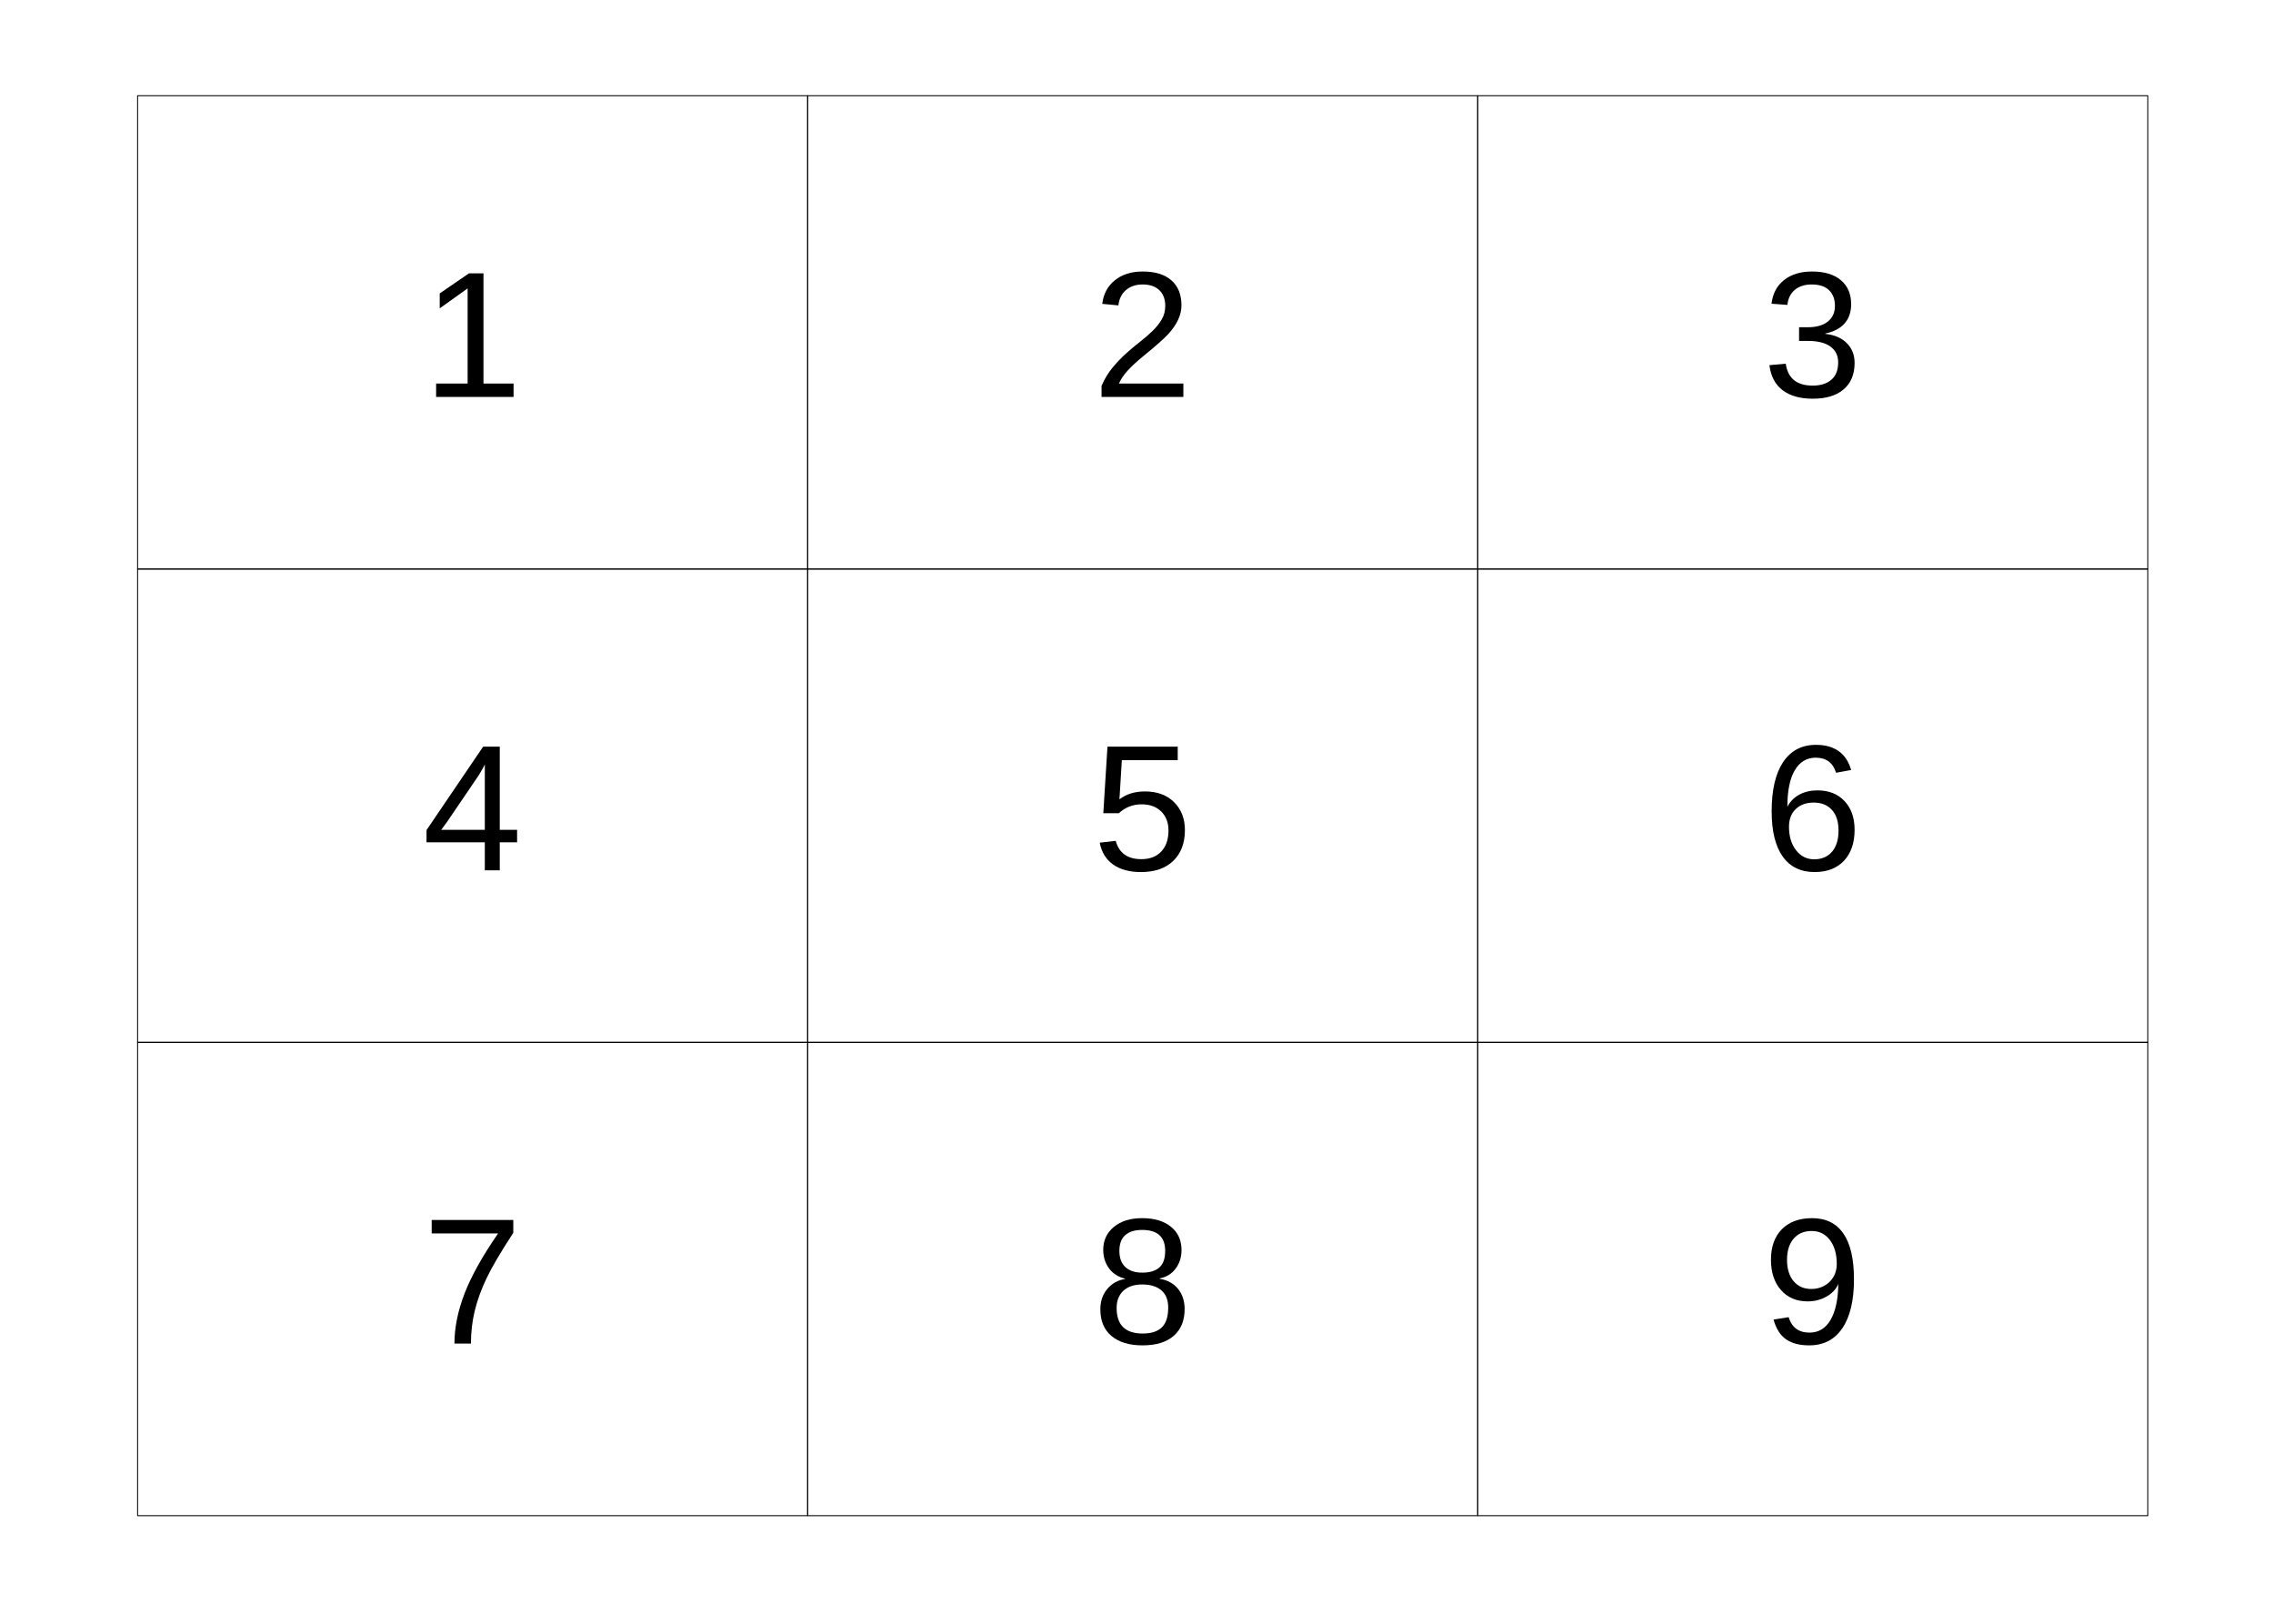
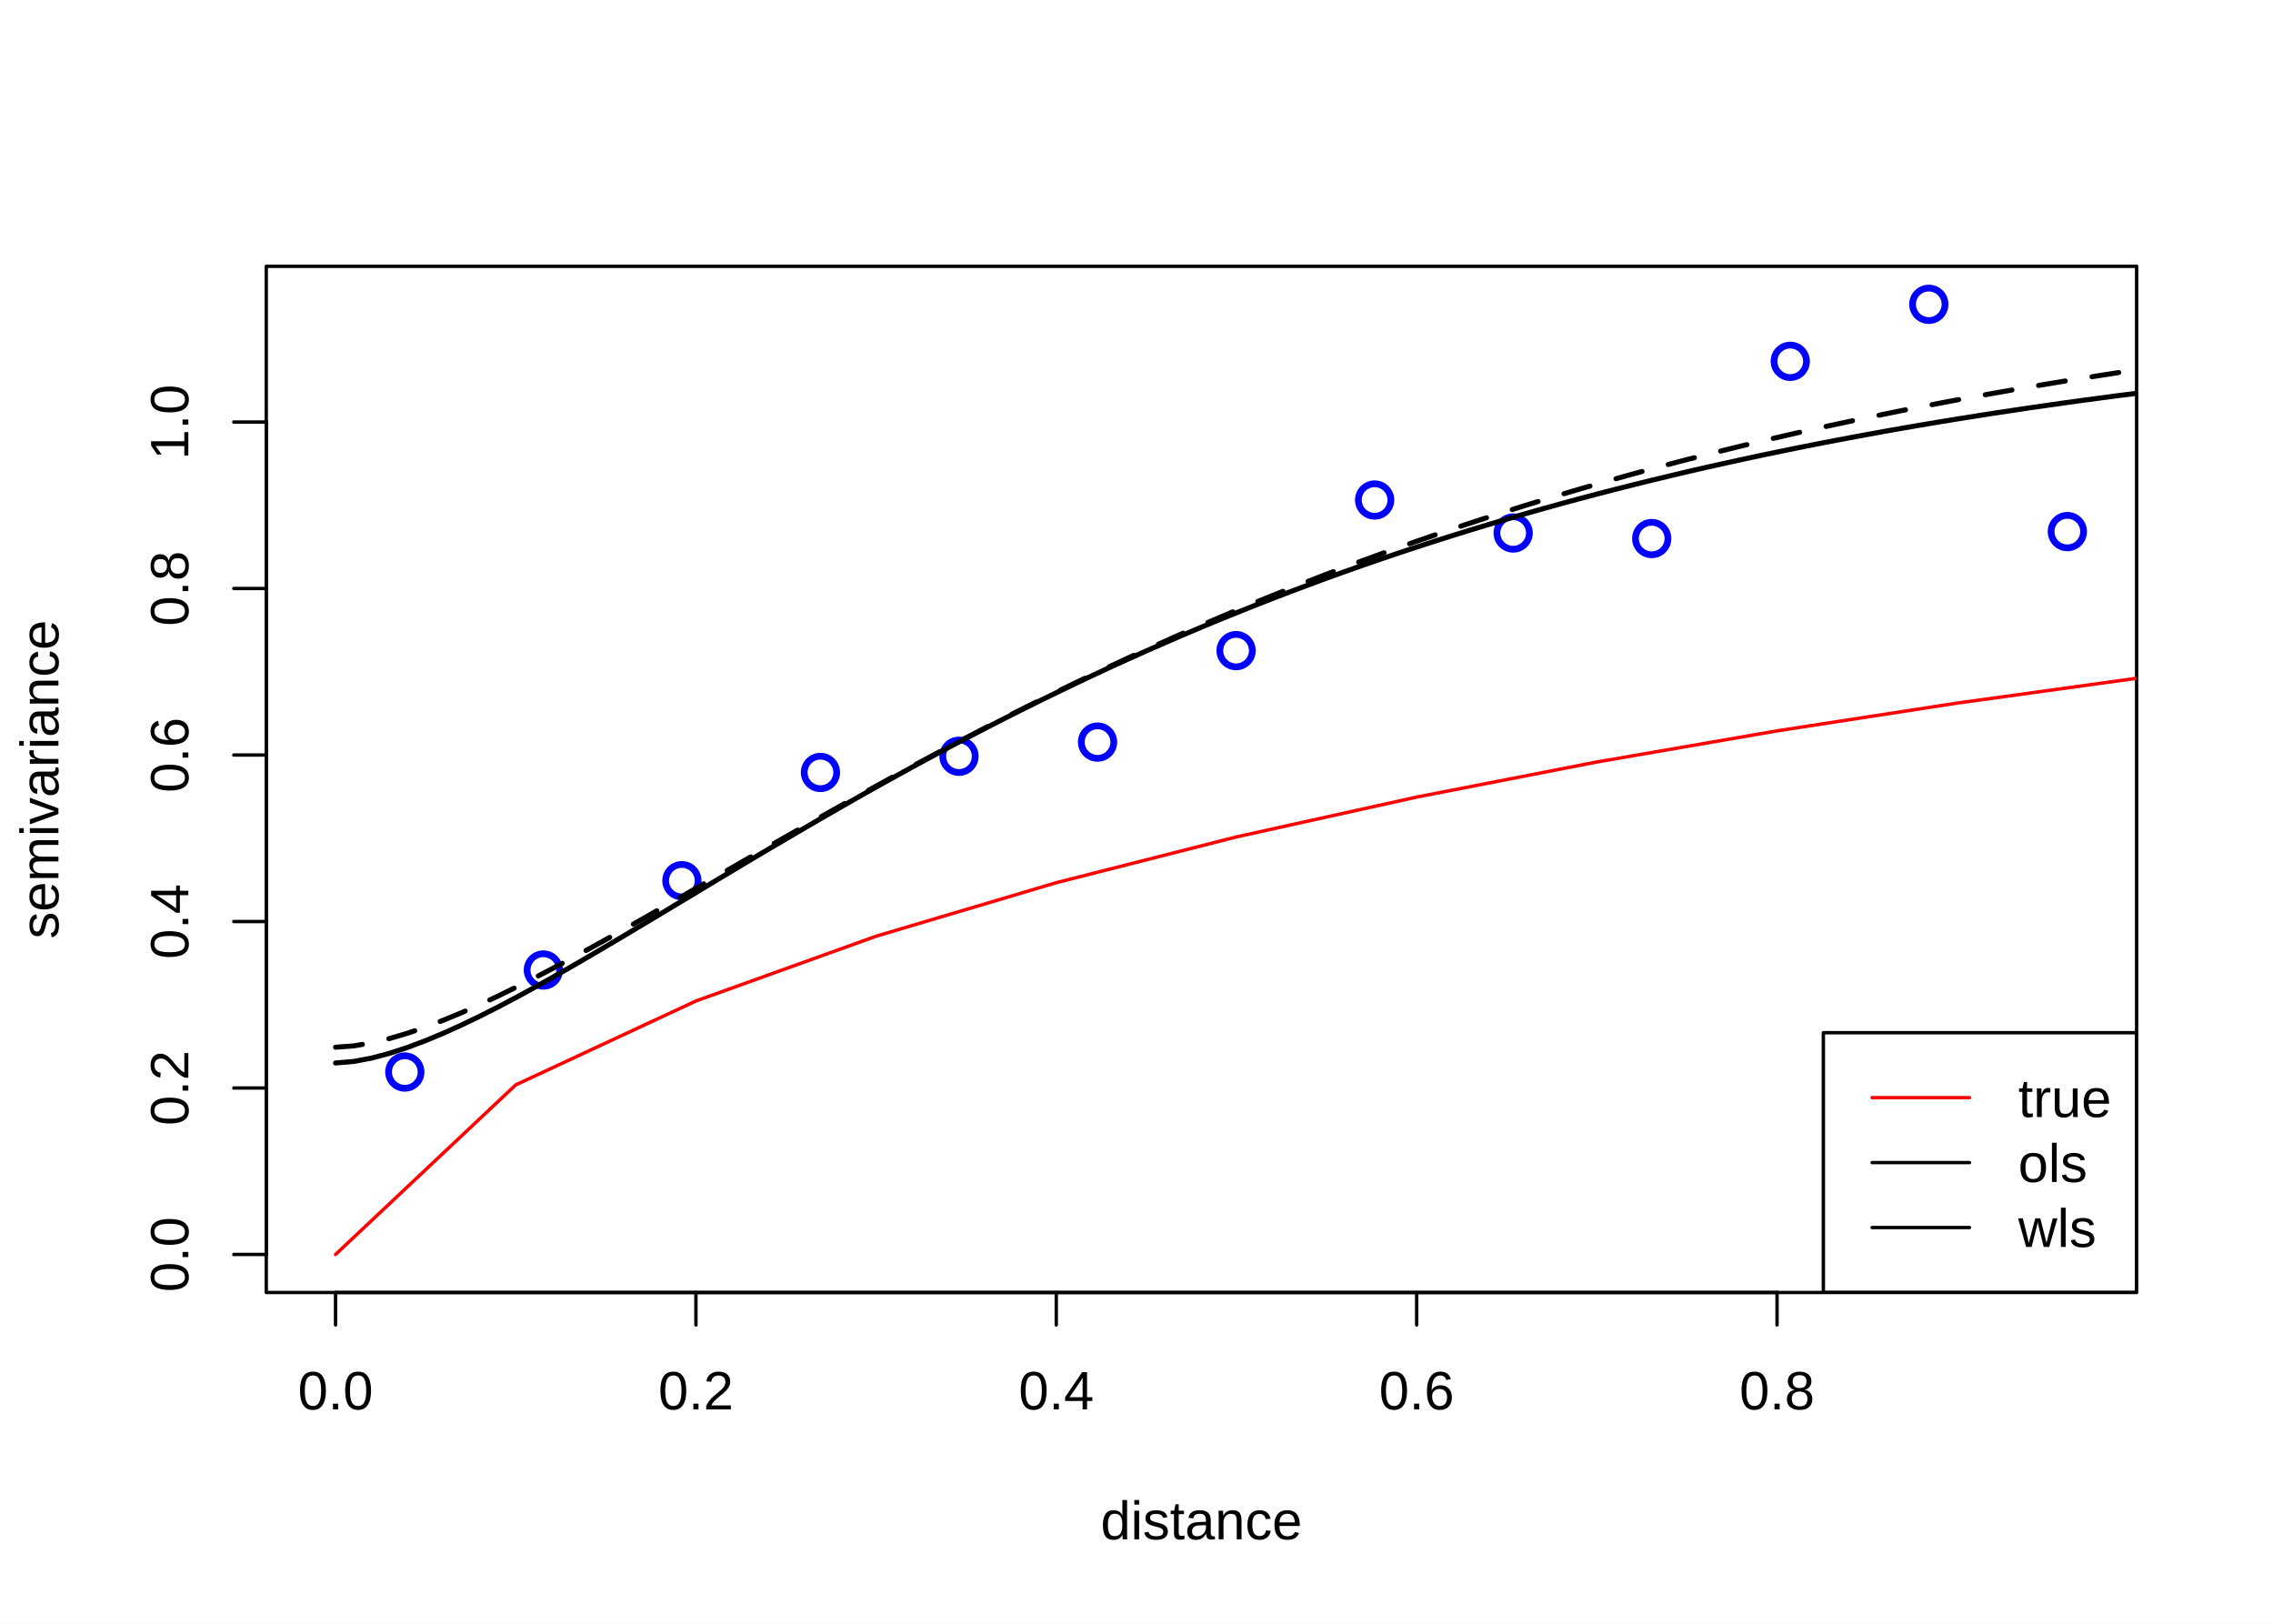
<svg xmlns="http://www.w3.org/2000/svg" viewBox="0 0 504.00 360.00">
  <defs>
    <style type="text/css">
    line, polyline, path, rect, circle {
      fill: none;
      stroke: #000000;
      stroke-linecap: round;
      stroke-linejoin: round;
      stroke-miterlimit: 10.00;
    }
  </style>
  </defs>
  <rect width="100%" height="100%" style="stroke: none; fill: #FFFFFF;" />
-   <rect x="0.00" y="0.00" width="504.00" height="360.00" style="stroke-width: 1.07; stroke: #FFFFFF; fill: #FFFFFF;" />
  <defs>
-     <clipPath id="cpOC4yMTkxOHw0OTguNTIxfDM1MS43ODF8NS40Nzk0NQ==">
-       <rect x="8.22" y="5.48" width="490.30" height="346.30" />
+     <clipPath id="cpNTkuMDR8NDczLjc2fDI4Ni41Nnw1OS4wNA==">
+       <rect x="59.04" y="59.04" width="414.72" height="227.52" />
    </clipPath>
  </defs>
-   <rect x="8.22" y="5.48" width="490.30" height="346.30" style="stroke-width: 1.07; stroke: none; fill: #FFFFFF;" clip-path="url(#cpOC4yMTkxOHw0OTguNTIxfDM1MS43ODF8NS40Nzk0NQ==)" />
-   <rect x="30.51" y="21.22" width="148.58" height="104.94" style="stroke-width: 0.21; stroke-linecap: butt;" clip-path="url(#cpOC4yMTkxOHw0OTguNTIxfDM1MS43ODF8NS40Nzk0NQ==)" />
-   <rect x="179.08" y="21.22" width="148.58" height="104.94" style="stroke-width: 0.21; stroke-linecap: butt;" clip-path="url(#cpOC4yMTkxOHw0OTguNTIxfDM1MS43ODF8NS40Nzk0NQ==)" />
-   <rect x="327.66" y="21.22" width="148.58" height="104.94" style="stroke-width: 0.21; stroke-linecap: butt;" clip-path="url(#cpOC4yMTkxOHw0OTguNTIxfDM1MS43ODF8NS40Nzk0NQ==)" />
-   <rect x="30.51" y="126.16" width="148.58" height="104.94" style="stroke-width: 0.21; stroke-linecap: butt;" clip-path="url(#cpOC4yMTkxOHw0OTguNTIxfDM1MS43ODF8NS40Nzk0NQ==)" />
-   <rect x="179.08" y="126.16" width="148.58" height="104.94" style="stroke-width: 0.21; stroke-linecap: butt;" clip-path="url(#cpOC4yMTkxOHw0OTguNTIxfDM1MS43ODF8NS40Nzk0NQ==)" />
-   <rect x="327.66" y="126.16" width="148.58" height="104.94" style="stroke-width: 0.21; stroke-linecap: butt;" clip-path="url(#cpOC4yMTkxOHw0OTguNTIxfDM1MS43ODF8NS40Nzk0NQ==)" />
-   <rect x="30.51" y="231.10" width="148.58" height="104.94" style="stroke-width: 0.21; stroke-linecap: butt;" clip-path="url(#cpOC4yMTkxOHw0OTguNTIxfDM1MS43ODF8NS40Nzk0NQ==)" />
-   <rect x="179.08" y="231.10" width="148.58" height="104.94" style="stroke-width: 0.21; stroke-linecap: butt;" clip-path="url(#cpOC4yMTkxOHw0OTguNTIxfDM1MS43ODF8NS40Nzk0NQ==)" />
-   <rect x="327.66" y="231.10" width="148.58" height="104.94" style="stroke-width: 0.21; stroke-linecap: butt;" clip-path="url(#cpOC4yMTkxOHw0OTguNTIxfDM1MS43ODF8NS40Nzk0NQ==)" />
-   <g clip-path="url(#cpOC4yMTkxOHw0OTguNTIxfDM1MS43ODF8NS40Nzk0NQ==)">
-     <text x="93.67" y="88.01" style="font-size: 39.83px; font-family: Arial;" textLength="22.25px" lengthAdjust="spacingAndGlyphs">1</text>
-   </g>
-   <g clip-path="url(#cpOC4yMTkxOHw0OTguNTIxfDM1MS43ODF8NS40Nzk0NQ==)">
-     <text x="242.25" y="88.01" style="font-size: 39.83px; font-family: Arial;" textLength="22.25px" lengthAdjust="spacingAndGlyphs">2</text>
-   </g>
-   <g clip-path="url(#cpOC4yMTkxOHw0OTguNTIxfDM1MS43ODF8NS40Nzk0NQ==)">
-     <text x="390.82" y="88.01" style="font-size: 39.83px; font-family: Arial;" textLength="22.25px" lengthAdjust="spacingAndGlyphs">3</text>
-   </g>
-   <g clip-path="url(#cpOC4yMTkxOHw0OTguNTIxfDM1MS43ODF8NS40Nzk0NQ==)">
-     <text x="93.67" y="192.95" style="font-size: 39.83px; font-family: Arial;" textLength="22.25px" lengthAdjust="spacingAndGlyphs">4</text>
-   </g>
-   <g clip-path="url(#cpOC4yMTkxOHw0OTguNTIxfDM1MS43ODF8NS40Nzk0NQ==)">
-     <text x="242.25" y="192.95" style="font-size: 39.83px; font-family: Arial;" textLength="22.25px" lengthAdjust="spacingAndGlyphs">5</text>
-   </g>
-   <g clip-path="url(#cpOC4yMTkxOHw0OTguNTIxfDM1MS43ODF8NS40Nzk0NQ==)">
-     <text x="390.82" y="192.95" style="font-size: 39.83px; font-family: Arial;" textLength="22.25px" lengthAdjust="spacingAndGlyphs">6</text>
-   </g>
-   <g clip-path="url(#cpOC4yMTkxOHw0OTguNTIxfDM1MS43ODF8NS40Nzk0NQ==)">
-     <text x="93.67" y="297.89" style="font-size: 39.83px; font-family: Arial;" textLength="22.25px" lengthAdjust="spacingAndGlyphs">7</text>
-   </g>
-   <g clip-path="url(#cpOC4yMTkxOHw0OTguNTIxfDM1MS43ODF8NS40Nzk0NQ==)">
-     <text x="242.25" y="297.89" style="font-size: 39.83px; font-family: Arial;" textLength="22.25px" lengthAdjust="spacingAndGlyphs">8</text>
-   </g>
-   <g clip-path="url(#cpOC4yMTkxOHw0OTguNTIxfDM1MS43ODF8NS40Nzk0NQ==)">
-     <text x="390.82" y="297.89" style="font-size: 39.83px; font-family: Arial;" textLength="22.25px" lengthAdjust="spacingAndGlyphs">9</text>
-   </g>
+   <circle cx="89.76" cy="237.68" r="2.70pt" style="stroke-width: 1.50; stroke: #0000FF;" clip-path="url(#cpNTkuMDR8NDczLjc2fDI4Ni41Nnw1OS4wNA==)" />
+   <circle cx="120.48" cy="215.06" r="2.70pt" style="stroke-width: 1.50; stroke: #0000FF;" clip-path="url(#cpNTkuMDR8NDczLjc2fDI4Ni41Nnw1OS4wNA==)" />
+   <circle cx="151.20" cy="195.26" r="2.70pt" style="stroke-width: 1.50; stroke: #0000FF;" clip-path="url(#cpNTkuMDR8NDczLjc2fDI4Ni41Nnw1OS4wNA==)" />
+   <circle cx="181.92" cy="171.26" r="2.70pt" style="stroke-width: 1.50; stroke: #0000FF;" clip-path="url(#cpNTkuMDR8NDczLjc2fDI4Ni41Nnw1OS4wNA==)" />
+   <circle cx="212.64" cy="167.67" r="2.70pt" style="stroke-width: 1.50; stroke: #0000FF;" clip-path="url(#cpNTkuMDR8NDczLjc2fDI4Ni41Nnw1OS4wNA==)" />
+   <circle cx="243.36" cy="164.53" r="2.70pt" style="stroke-width: 1.50; stroke: #0000FF;" clip-path="url(#cpNTkuMDR8NDczLjc2fDI4Ni41Nnw1OS4wNA==)" />
+   <circle cx="274.08" cy="144.25" r="2.70pt" style="stroke-width: 1.50; stroke: #0000FF;" clip-path="url(#cpNTkuMDR8NDczLjc2fDI4Ni41Nnw1OS4wNA==)" />
+   <circle cx="304.80" cy="110.86" r="2.70pt" style="stroke-width: 1.50; stroke: #0000FF;" clip-path="url(#cpNTkuMDR8NDczLjc2fDI4Ni41Nnw1OS4wNA==)" />
+   <circle cx="335.52" cy="118.17" r="2.70pt" style="stroke-width: 1.50; stroke: #0000FF;" clip-path="url(#cpNTkuMDR8NDczLjc2fDI4Ni41Nnw1OS4wNA==)" />
+   <circle cx="366.24" cy="119.40" r="2.70pt" style="stroke-width: 1.50; stroke: #0000FF;" clip-path="url(#cpNTkuMDR8NDczLjc2fDI4Ni41Nnw1OS4wNA==)" />
+   <circle cx="396.96" cy="80.11" r="2.70pt" style="stroke-width: 1.50; stroke: #0000FF;" clip-path="url(#cpNTkuMDR8NDczLjc2fDI4Ni41Nnw1OS4wNA==)" />
+   <circle cx="427.68" cy="67.47" r="2.70pt" style="stroke-width: 1.50; stroke: #0000FF;" clip-path="url(#cpNTkuMDR8NDczLjc2fDI4Ni41Nnw1OS4wNA==)" />
+   <circle cx="458.40" cy="117.86" r="2.70pt" style="stroke-width: 1.50; stroke: #0000FF;" clip-path="url(#cpNTkuMDR8NDczLjc2fDI4Ni41Nnw1OS4wNA==)" />
  <defs>
    <clipPath id="cpMHw1MDR8MzYwfDA=">
      <rect x="0.00" y="0.00" width="504.00" height="360.00" />
    </clipPath>
  </defs>
+   <line x1="74.40" y1="286.56" x2="394.03" y2="286.56" style="stroke-width: 0.75;" clip-path="url(#cpMHw1MDR8MzYwfDA=)" />
+   <line x1="74.40" y1="286.56" x2="74.40" y2="293.76" style="stroke-width: 0.75;" clip-path="url(#cpMHw1MDR8MzYwfDA=)" />
+   <line x1="154.31" y1="286.56" x2="154.31" y2="293.76" style="stroke-width: 0.75;" clip-path="url(#cpMHw1MDR8MzYwfDA=)" />
+   <line x1="234.21" y1="286.56" x2="234.21" y2="293.76" style="stroke-width: 0.75;" clip-path="url(#cpMHw1MDR8MzYwfDA=)" />
+   <line x1="314.12" y1="286.56" x2="314.12" y2="293.76" style="stroke-width: 0.75;" clip-path="url(#cpMHw1MDR8MzYwfDA=)" />
+   <line x1="394.03" y1="286.56" x2="394.03" y2="293.76" style="stroke-width: 0.75;" clip-path="url(#cpMHw1MDR8MzYwfDA=)" />
+   <g clip-path="url(#cpMHw1MDR8MzYwfDA=)">
+     <text x="66.06" y="312.48" style="font-size: 12.00px; font-family: Arial;" textLength="16.68px" lengthAdjust="spacingAndGlyphs">0.0</text>
+   </g>
+   <g clip-path="url(#cpMHw1MDR8MzYwfDA=)">
+     <text x="145.97" y="312.48" style="font-size: 12.00px; font-family: Arial;" textLength="16.68px" lengthAdjust="spacingAndGlyphs">0.2</text>
+   </g>
+   <g clip-path="url(#cpMHw1MDR8MzYwfDA=)">
+     <text x="225.87" y="312.48" style="font-size: 12.00px; font-family: Arial;" textLength="16.68px" lengthAdjust="spacingAndGlyphs">0.4</text>
+   </g>
+   <g clip-path="url(#cpMHw1MDR8MzYwfDA=)">
+     <text x="305.78" y="312.48" style="font-size: 12.00px; font-family: Arial;" textLength="16.68px" lengthAdjust="spacingAndGlyphs">0.6</text>
+   </g>
+   <g clip-path="url(#cpMHw1MDR8MzYwfDA=)">
+     <text x="385.69" y="312.48" style="font-size: 12.00px; font-family: Arial;" textLength="16.68px" lengthAdjust="spacingAndGlyphs">0.8</text>
+   </g>
+   <line x1="59.04" y1="278.13" x2="59.04" y2="93.57" style="stroke-width: 0.75;" clip-path="url(#cpMHw1MDR8MzYwfDA=)" />
+   <line x1="59.04" y1="278.13" x2="51.84" y2="278.13" style="stroke-width: 0.75;" clip-path="url(#cpMHw1MDR8MzYwfDA=)" />
+   <line x1="59.04" y1="241.22" x2="51.84" y2="241.22" style="stroke-width: 0.75;" clip-path="url(#cpMHw1MDR8MzYwfDA=)" />
+   <line x1="59.04" y1="204.31" x2="51.84" y2="204.31" style="stroke-width: 0.75;" clip-path="url(#cpMHw1MDR8MzYwfDA=)" />
+   <line x1="59.04" y1="167.40" x2="51.84" y2="167.40" style="stroke-width: 0.75;" clip-path="url(#cpMHw1MDR8MzYwfDA=)" />
+   <line x1="59.04" y1="130.48" x2="51.84" y2="130.48" style="stroke-width: 0.75;" clip-path="url(#cpMHw1MDR8MzYwfDA=)" />
+   <line x1="59.04" y1="93.57" x2="51.84" y2="93.57" style="stroke-width: 0.75;" clip-path="url(#cpMHw1MDR8MzYwfDA=)" />
+   <g clip-path="url(#cpMHw1MDR8MzYwfDA=)">
+     <text transform="translate(41.76,286.47) rotate(-90)" style="font-size: 12.00px; font-family: Arial;" textLength="16.68px" lengthAdjust="spacingAndGlyphs">0.0</text>
+   </g>
+   <g clip-path="url(#cpMHw1MDR8MzYwfDA=)">
+     <text transform="translate(41.76,249.56) rotate(-90)" style="font-size: 12.00px; font-family: Arial;" textLength="16.68px" lengthAdjust="spacingAndGlyphs">0.2</text>
+   </g>
+   <g clip-path="url(#cpMHw1MDR8MzYwfDA=)">
+     <text transform="translate(41.76,212.65) rotate(-90)" style="font-size: 12.00px; font-family: Arial;" textLength="16.68px" lengthAdjust="spacingAndGlyphs">0.4</text>
+   </g>
+   <g clip-path="url(#cpMHw1MDR8MzYwfDA=)">
+     <text transform="translate(41.76,175.74) rotate(-90)" style="font-size: 12.00px; font-family: Arial;" textLength="16.68px" lengthAdjust="spacingAndGlyphs">0.6</text>
+   </g>
+   <g clip-path="url(#cpMHw1MDR8MzYwfDA=)">
+     <text transform="translate(41.76,138.82) rotate(-90)" style="font-size: 12.00px; font-family: Arial;" textLength="16.68px" lengthAdjust="spacingAndGlyphs">0.8</text>
+   </g>
+   <g clip-path="url(#cpMHw1MDR8MzYwfDA=)">
+     <text transform="translate(41.76,101.91) rotate(-90)" style="font-size: 12.00px; font-family: Arial;" textLength="16.68px" lengthAdjust="spacingAndGlyphs">1.0</text>
+   </g>
+   <polyline points="59.04,286.56 473.76,286.56 473.76,59.04 59.04,59.04 59.04,286.56 " style="stroke-width: 0.75;" clip-path="url(#cpMHw1MDR8MzYwfDA=)" />
+   <g clip-path="url(#cpMHw1MDR8MzYwfDA=)">
+     <text x="244.05" y="341.28" style="font-size: 12.00px; font-family: Arial;" textLength="44.70px" lengthAdjust="spacingAndGlyphs">distance</text>
+   </g>
+   <g clip-path="url(#cpMHw1MDR8MzYwfDA=)">
+     <text transform="translate(12.96,208.15) rotate(-90)" style="font-size: 12.00px; font-family: Arial;" textLength="70.69px" lengthAdjust="spacingAndGlyphs">semivariance</text>
+   </g>
+   <defs>
+     <clipPath id="cpNTkuMDR8NDczLjc2fDI4Ni41Nnw1OS4wNA==">
+       <rect x="59.04" y="59.04" width="414.72" height="227.52" />
+     </clipPath>
+   </defs>
+   <polyline points="74.40,278.13 114.35,240.53 154.31,221.93 194.26,207.57 234.21,195.70 274.17,185.55 314.12,176.72 354.07,168.94 394.03,162.04 433.98,155.88 473.93,150.36 " style="stroke-width: 0.75; stroke: #FF0000;" clip-path="url(#cpNTkuMDR8NDczLjc2fDI4Ni41Nnw1OS4wNA==)" />
+   <polyline points="74.40,235.67 78.40,235.34 82.39,234.59 86.39,233.52 90.38,232.22 94.38,230.71 98.37,229.05 102.37,227.24 106.36,225.32 110.36,223.30 114.35,221.19 118.35,219.02 122.34,216.79 126.34,214.51 130.33,212.20 134.33,209.85 138.33,207.48 142.32,205.10 146.32,202.70 150.31,200.30 154.31,197.90 158.30,195.49 162.30,193.10 166.29,190.71 170.29,188.34 174.28,185.99 178.28,183.65 182.27,181.33 186.27,179.03 190.26,176.75 194.26,174.50 198.26,172.28 202.25,170.08 206.25,167.91 210.24,165.77 214.24,163.66 218.23,161.59 222.23,159.54 226.22,157.52 230.22,155.54 234.21,153.59 238.21,151.67 242.20,149.78 246.20,147.92 250.20,146.10 254.19,144.31 258.19,142.56 262.18,140.83 266.18,139.14 270.17,137.48 274.17,135.86 278.16,134.26 282.16,132.70 286.15,131.17 290.15,129.67 294.14,128.19 298.14,126.75 302.13,125.34 306.13,123.96 310.13,122.61 314.12,121.29 318.12,119.99 322.11,118.73 326.11,117.49 330.10,116.28 334.10,115.09 338.09,113.93 342.09,112.80 346.08,111.69 350.08,110.61 354.07,109.55 358.07,108.52 362.06,107.51 366.06,106.52 370.06,105.56 374.05,104.61 378.05,103.69 382.04,102.80 386.04,101.92 390.03,101.06 394.03,100.23 398.02,99.41 402.02,98.61 406.01,97.84 410.01,97.08 414.00,96.34 418.00,95.61 421.99,94.91 425.99,94.22 429.99,93.55 433.98,92.89 437.98,92.26 441.97,91.63 445.97,91.03 449.96,90.43 453.96,89.86 457.95,89.29 461.95,88.74 465.94,88.21 469.94,87.68 473.93,87.18 " style="stroke-width: 1.12;" clip-path="url(#cpNTkuMDR8NDczLjc2fDI4Ni41Nnw1OS4wNA==)" />
+   <polyline points="74.40,232.18 78.40,231.89 82.39,231.21 86.39,230.25 90.38,229.07 94.38,227.70 98.37,226.17 102.37,224.51 106.36,222.74 110.36,220.87 114.35,218.92 118.35,216.90 122.34,214.82 126.34,212.69 130.33,210.52 134.33,208.31 138.33,206.08 142.32,203.82 146.32,201.55 150.31,199.26 154.31,196.96 158.30,194.67 162.30,192.37 166.29,190.07 170.29,187.78 174.28,185.50 178.28,183.23 182.27,180.97 186.27,178.72 190.26,176.50 194.26,174.29 198.26,172.10 202.25,169.93 206.25,167.78 210.24,165.66 214.24,163.56 218.23,161.49 222.23,159.44 226.22,157.42 230.22,155.42 234.21,153.45 238.21,151.51 242.20,149.60 246.20,147.71 250.20,145.85 254.19,144.03 258.19,142.23 262.18,140.45 266.18,138.71 270.17,137.00 274.17,135.31 278.16,133.65 282.16,132.03 286.15,130.43 290.15,128.85 294.14,127.31 298.14,125.79 302.13,124.30 306.13,122.84 310.13,121.41 314.12,120.00 318.12,118.62 322.11,117.26 326.11,115.93 330.10,114.63 334.10,113.35 338.09,112.10 342.09,110.87 346.08,109.67 350.08,108.49 354.07,107.33 358.07,106.20 362.06,105.09 366.06,104.00 370.06,102.94 374.05,101.90 378.05,100.88 382.04,99.88 386.04,98.90 390.03,97.94 394.03,97.00 398.02,96.08 402.02,95.18 406.01,94.31 410.01,93.45 414.00,92.60 418.00,91.78 421.99,90.97 425.99,90.19 429.99,89.41 433.98,88.66 437.98,87.92 441.97,87.20 445.97,86.50 449.96,85.81 453.96,85.13 457.95,84.47 461.95,83.83 465.94,83.20 469.94,82.58 473.93,81.98 " style="stroke-width: 1.12; stroke-dasharray: 6.00,6.00;" clip-path="url(#cpNTkuMDR8NDczLjc2fDI4Ni41Nnw1OS4wNA==)" />
+   <rect x="404.30" y="228.96" width="69.46" height="57.60" style="stroke-width: 0.75;" clip-path="url(#cpNTkuMDR8NDczLjc2fDI4Ni41Nnw1OS4wNA==)" />
+   <line x1="415.10" y1="243.36" x2="436.70" y2="243.36" style="stroke-width: 0.75; stroke: #FF0000;" clip-path="url(#cpNTkuMDR8NDczLjc2fDI4Ni41Nnw1OS4wNA==)" />
+   <line x1="415.10" y1="257.76" x2="436.70" y2="257.76" style="stroke-width: 0.75;" clip-path="url(#cpNTkuMDR8NDczLjc2fDI4Ni41Nnw1OS4wNA==)" />
+   <line x1="415.10" y1="272.16" x2="436.70" y2="272.16" style="stroke-width: 0.75;" clip-path="url(#cpNTkuMDR8NDczLjc2fDI4Ni41Nnw1OS4wNA==)" />
+   <g clip-path="url(#cpNTkuMDR8NDczLjc2fDI4Ni41Nnw1OS4wNA==)">
+     <text x="447.50" y="247.66" style="font-size: 12.00px; font-family: Arial;" textLength="20.68px" lengthAdjust="spacingAndGlyphs">true</text>
+   </g>
+   <g clip-path="url(#cpNTkuMDR8NDczLjc2fDI4Ni41Nnw1OS4wNA==)">
+     <text x="447.50" y="262.06" style="font-size: 12.00px; font-family: Arial;" textLength="15.34px" lengthAdjust="spacingAndGlyphs">ols</text>
+   </g>
+   <g clip-path="url(#cpNTkuMDR8NDczLjc2fDI4Ni41Nnw1OS4wNA==)">
+     <text x="447.50" y="276.46" style="font-size: 12.00px; font-family: Arial;" textLength="17.33px" lengthAdjust="spacingAndGlyphs">wls</text>
+   </g>
</svg>
